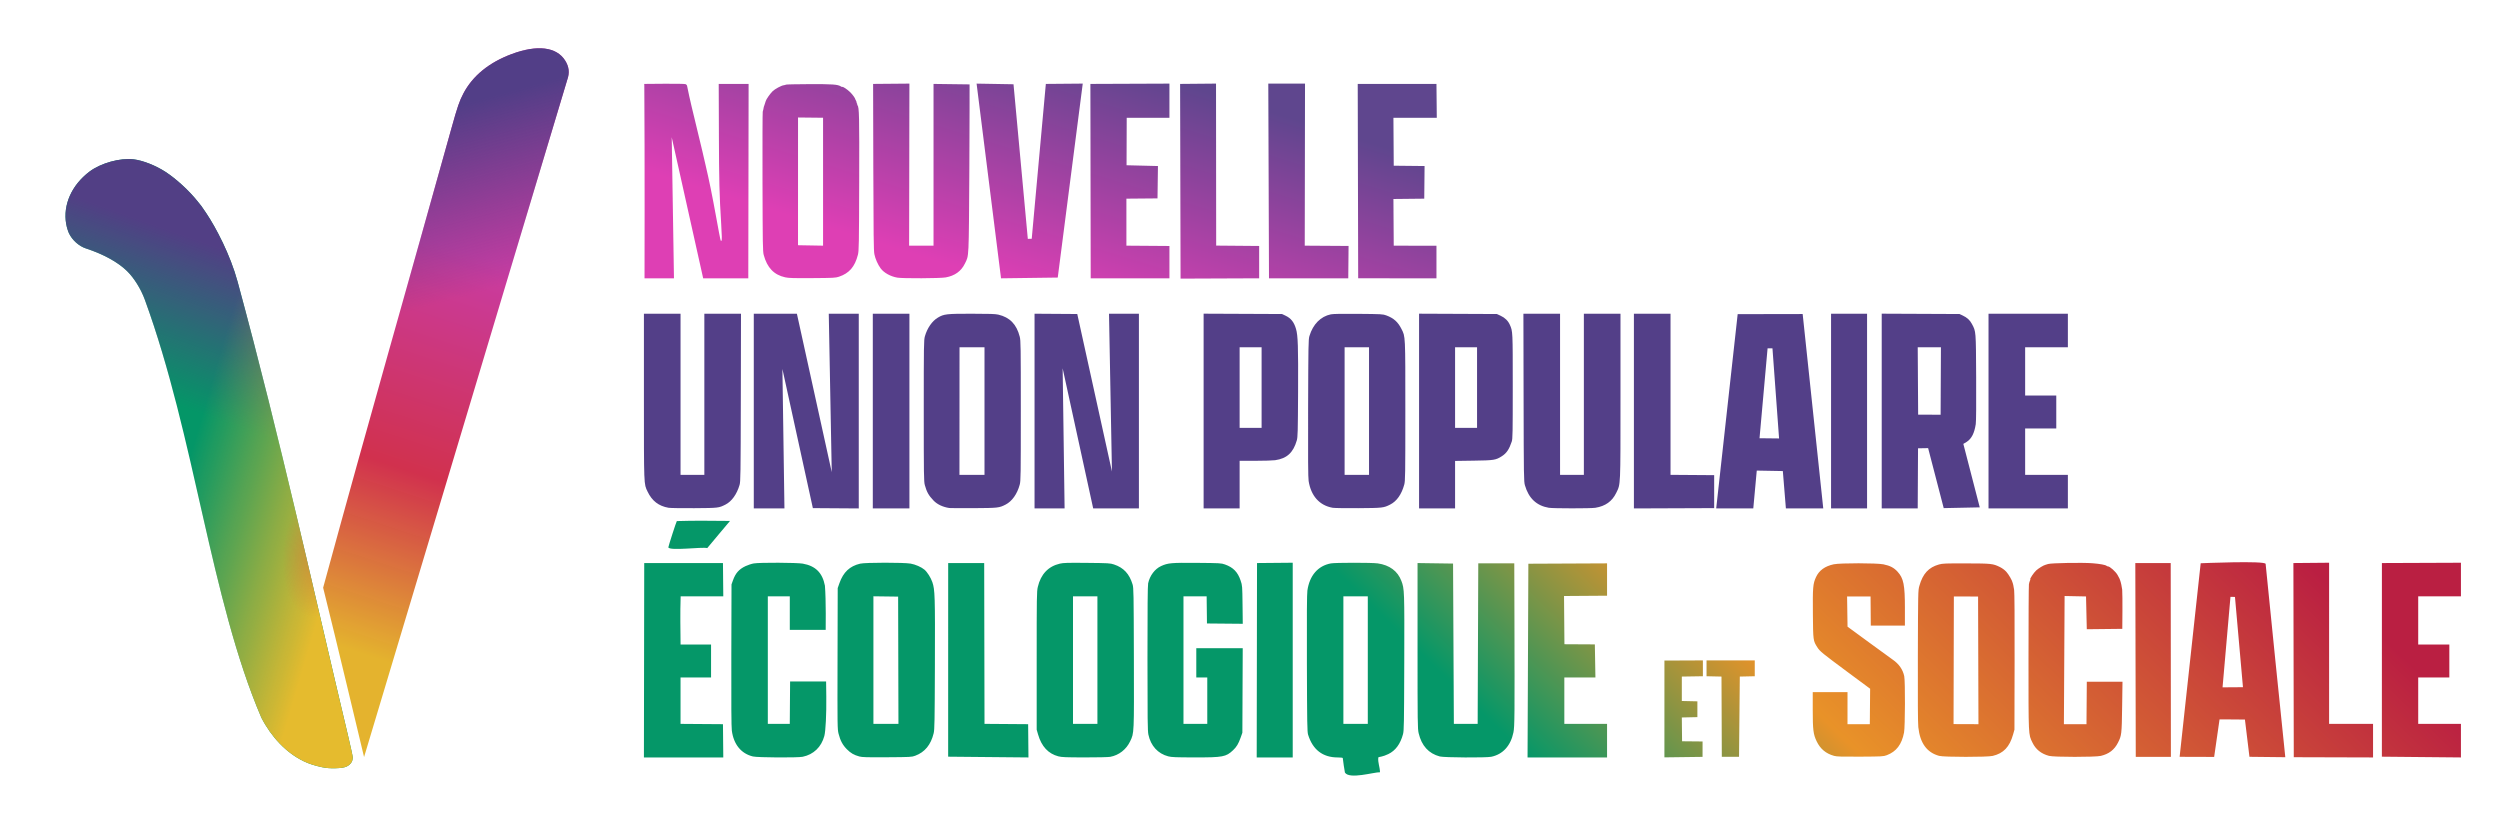
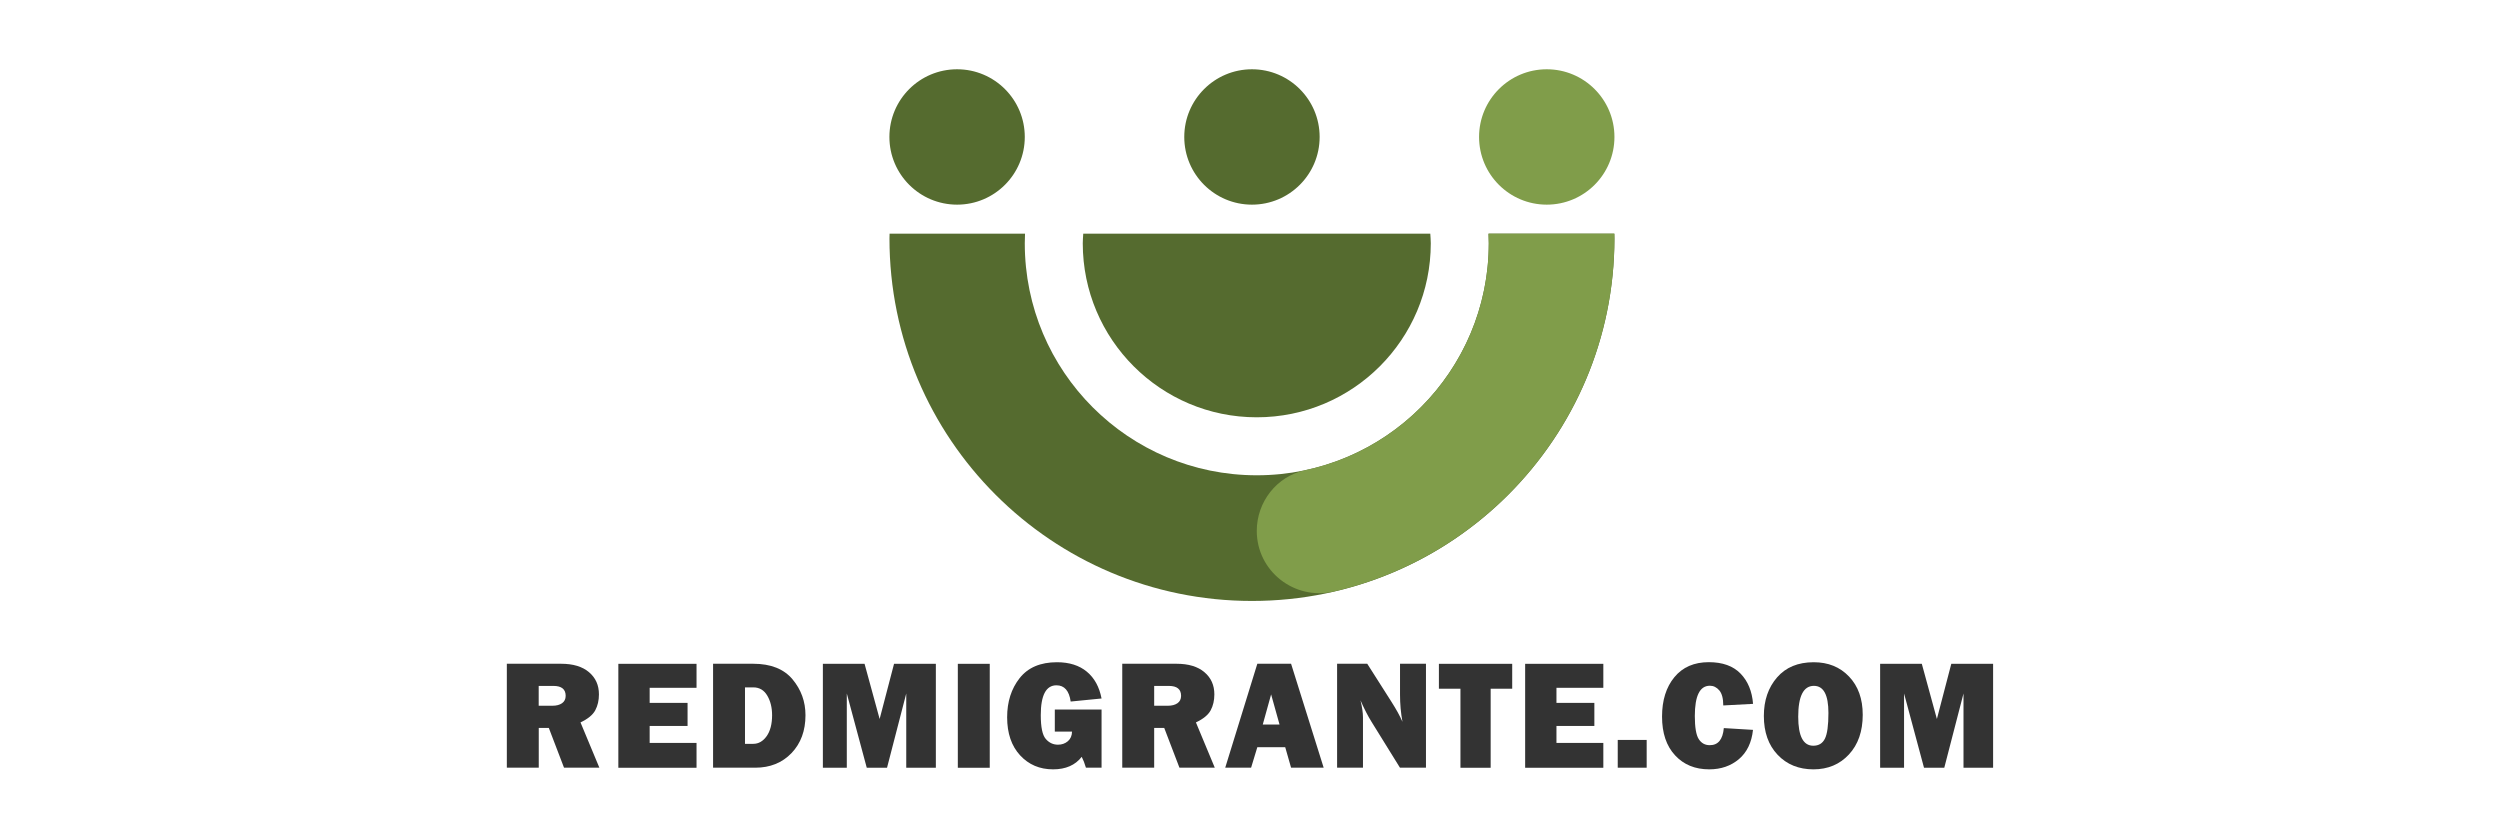
- <svg xmlns="http://www.w3.org/2000/svg" width="4096" height="1374" fill="none">
-   <path d="M528 1257.08c-12.952-2.79-21.686-5.63-30.666-9.97-27.844-13.48-52.599-39.02-69.159-71.34-83.504-194.712-108.944-459.752-190.816-684.548-6.629-18.202-17.93-36.014-29.284-47.154-14.807-14.529-38.765-27.701-67.379-37.045-11.327-3.699-22.299-13.514-27.699-24.777-1.718-3.583-3.688-10.204-4.612-15.5-5.414-31.023 9.045-63.458 38.115-85.499 18.524-14.045 50.514-22.929 72.66-20.177 15.077 1.873 36.111 10.178 51.968 20.518 17.602 11.478 38.468 30.592 52.304 47.912 3.076 3.85 6.018 7.524 6.539 8.164.521.64 4.07 5.815 7.888 11.5 15.614 23.255 39.419 68.122 51.514 112.632 71.922 264.67 122.994 500.814 181.19 744.884 4.09 17.16 7.427 32.68 7.415 34.5-.012 1.83-.575 5.25-1.895 7.45-1.793 2.97-4.597 5.49-7.728 7-5.737 2.76-12.493 2.8-18.855 3.07-7.18.31-15.315-.3-21.5-1.62Z" fill="#049667" />
-   <path d="M528 1257.08c-12.952-2.79-21.686-5.63-30.666-9.97-27.844-13.48-52.599-39.02-69.159-71.34-83.504-194.712-108.944-459.752-190.816-684.548-6.629-18.202-17.93-36.014-29.284-47.154-14.807-14.529-38.765-27.701-67.379-37.045-11.327-3.699-22.299-13.514-27.699-24.777-1.718-3.583-3.688-10.204-4.612-15.5-5.414-31.023 9.045-63.458 38.115-85.499 18.524-14.045 50.514-22.929 72.66-20.177 15.077 1.873 36.111 10.178 51.968 20.518 17.602 11.478 38.468 30.592 52.304 47.912 3.076 3.85 6.018 7.524 6.539 8.164.521.64 4.07 5.815 7.888 11.5 15.614 23.255 39.419 68.122 51.514 112.632 71.922 264.67 122.994 500.814 181.19 744.884 4.09 17.16 7.427 32.68 7.415 34.5-.012 1.83-.575 5.25-1.895 7.45-1.793 2.97-4.597 5.49-7.728 7-5.737 2.76-12.493 2.8-18.855 3.07-7.18.31-15.315-.3-21.5-1.62Z" fill="url(#a)" />
-   <path d="M528 1257.08c-12.952-2.79-21.686-5.63-30.666-9.97-27.844-13.48-52.599-39.02-69.159-71.34-83.504-194.712-108.944-459.752-190.816-684.548-6.629-18.202-17.93-36.014-29.284-47.154-14.807-14.529-38.765-27.701-67.379-37.045-11.327-3.699-22.299-13.514-27.699-24.777-1.718-3.583-3.688-10.204-4.612-15.5-5.414-31.023 9.045-63.458 38.115-85.499 18.524-14.045 50.514-22.929 72.66-20.177 15.077 1.873 36.111 10.178 51.968 20.518 17.602 11.478 38.468 30.592 52.304 47.912 3.076 3.85 6.018 7.524 6.539 8.164.521.64 4.07 5.815 7.888 11.5 15.614 23.255 39.419 68.122 51.514 112.632 71.922 264.67 122.994 500.814 181.19 744.884 4.09 17.16 7.427 32.68 7.415 34.5-.012 1.83-.575 5.25-1.895 7.45-1.793 2.97-4.597 5.49-7.728 7-5.737 2.76-12.493 2.8-18.855 3.07-7.18.31-15.315-.3-21.5-1.62Z" fill="url(#b)" />
-   <path d="M528 1257.08c-12.952-2.79-21.686-5.63-30.666-9.97-27.844-13.48-52.599-39.02-69.159-71.34-83.504-194.712-108.944-459.752-190.816-684.548-6.629-18.202-17.93-36.014-29.284-47.154-14.807-14.529-38.765-27.701-67.379-37.045-11.327-3.699-22.299-13.514-27.699-24.777-1.718-3.583-3.688-10.204-4.612-15.5-5.414-31.023 9.045-63.458 38.115-85.499 18.524-14.045 50.514-22.929 72.66-20.177 15.077 1.873 36.111 10.178 51.968 20.518 17.602 11.478 38.468 30.592 52.304 47.912 3.076 3.85 6.018 7.524 6.539 8.164.521.64 4.07 5.815 7.888 11.5 15.614 23.255 39.419 68.122 51.514 112.632 71.922 264.67 122.994 500.814 181.19 744.884 4.09 17.16 7.427 32.68 7.415 34.5-.012 1.83-.575 5.25-1.895 7.45-1.793 2.97-4.597 5.49-7.728 7-5.737 2.76-12.493 2.8-18.855 3.07-7.18.31-15.315-.3-21.5-1.62Z" fill="url(#c)" />
-   <path d="M529.429 962.885C608.015 674.845 667.272 469.546 739.978 209c9.464-33.921 12.813-43.642 19.214-55.783 15.274-28.968 41.894-50.724 79.051-64.605 41.931-15.664 73.552-11.846 87.688 10.588 6.414 10.178 7.525 20.096 3.507 31.3L596.489 1240.35s-46.532-195.5-67.06-277.465Z" fill="url(#d)" />
-   <path d="M529.429 962.885C608.015 674.845 667.272 469.546 739.978 209c9.464-33.921 12.813-43.642 19.214-55.783 15.274-28.968 41.894-50.724 79.051-64.605 41.931-15.664 73.552-11.846 87.688 10.588 6.414 10.178 7.525 20.096 3.507 31.3L596.489 1240.35s-46.532-195.5-67.06-277.465Z" fill="url(#e)" />
-   <path d="m1933.5 137.5 58.83-.531.26 265.427L2063 403v52.971l-128.76.529-.74-319Zm291.74 318.452-.74-318.452h129l.53 55.5h-71.05l.52 78.5 50.53.535-.53 53.465-50.52.535.52 76.465 70 .154v53.342l-128.26-.044ZM1055.64 141l-.14-3.5 32.58-.279c17.92-.154 33.67.122 35 .613 1.37.505 2.53 1.824 2.67 3.03 4.21 21.38 9.95 44.333 14.25 62.136 5.53 22.825 10.29 42.625 10.58 44 .29 1.375 2.73 11.95 5.43 23.5 6.29 26.908 10.36 46.956 17.96 88.5 6.91 37.763 6.68 36.75 8.17 35.261.76-.765.61-8.65-.55-27.417-3-48.839-3.48-68.077-3.76-148.844l-.28-80.5h48.95l-.01 19.25c-.01 10.588-.12 82.25-.25 159.25l-.24 140h-73.92l-51.53-231.088L1104.23 456H1056s.48-197.296-.36-315Zm230.86 313.378c-18.35-4.022-29.52-15.633-35.22-36.635-1.54-5.667-1.73-16.707-1.99-119.743-.15-62.425.02-114.175.38-115 .37-.825.78-2.4.9-3.5.32-2.767 1.05-5.476 2.43-9 .65-1.65 1.34-3.784 1.53-4.741.53-2.636 6.92-11.873 11.09-16.048 3.85-3.847 14.58-9.655 18.63-10.087 1.29-.137 2.85-.565 3.47-.952.63-.386 17.93-.763 38.46-.837 37.94-.137 46.39.483 51.57 3.78 1.24.787 2.25 1.187 2.25.888 0-1.509 8.51 4.103 12.94 8.535 4.21 4.207 8.22 9.82 8.55 11.962.05.275.64 1.513 1.33 2.75.69 1.238.95 2.25.59 2.25s-.09.675.59 1.5c.68.825.91 1.5.5 1.5-.41 0-.27.578.32 1.284 2.91 3.501 3.19 15.93 2.88 126.216-.3 103.859-.45 112.509-2.12 119-5 19.522-14.24 30.237-30.87 35.818-5.79 1.945-8.73 2.103-43.71 2.34-30.7.207-38.77-.025-44.5-1.28Zm62-261.445-41-.433c-.05 3.843-.04 209.265-.04 209.265l41.04.735V192.933Zm121.84 261.972c-11.21-1.873-22.12-7.915-27.52-15.242-4.6-6.239-8.69-15.514-10.26-23.257-1.14-5.657-1.45-31.497-1.73-142.906l-.33-136 59.48-.53-.48 265.53h40v-265l59.05.773s.11 62.937-.37 138.266c-.96 151.274-.49 141.29-7.37 155.428-6.04 12.408-16.47 19.894-31.45 22.563-8.93 1.591-70 1.88-79.02.375ZM1600.04 137l60.5 1.058 23.43 253.28 6.41-.151L1713.5 137.5l60.47-.529-40.95 317.779-92.93 1.25-40.05-319Zm186.46.5 129.5-.514V193h-70l-.25 77.75 51.43 1.284-.72 53.011-50.96.455v77l70.5.526V456h-129l-.5-318.5Zm291.48-.5h60.16l-.45 265.5 71.81.471L2209 456h-129.88l-1.14-319Z" fill="url(#f)" />
-   <path d="M2203.52 1265.75c-.44-1.31-3.52-22.11-3.52-23.78 0-.55-3.6-.97-8.29-.97-24.49 0-40.88-12.58-48.51-37.23-1.46-4.71-1.67-17.15-1.97-116.77-.24-79.46-.01-113.777.8-119.426 3.53-24.662 17.28-40.574 38.47-44.499 7.38-1.367 67.11-1.389 76.77-.029 19.32 2.72 32.68 12.62 38.76 28.711 4.99 13.213 5.06 15.164 4.71 134.033-.3 101.26-.47 111.26-2.06 117.12-4.36 16.13-12.33 26.92-24.03 32.55-3.93 1.89-9 3.73-11.26 4.09-2.26.37-4.58.95-5.15 1.31-1.02 8.66 2.45 14.85 2.75 24.39-9.53-.36-50.29 12.15-57.47.5ZM2241 977h-40v209h40V977Zm-1185.5-54.5h129c.18 18.167.35 36.334.53 54.5h-69.84c-.99 27.85-.33 56.65-.14 79H1165v54h-50v76c23.82.32 46 .41 69.5.5.18 18.17.35 36.33.53 54.5h-130.04l.51-318.5Zm178.06 316.9c-19.28-4.67-31.56-19.75-34.54-42.43-.77-5.91-1.02-43.42-.81-123.97l.29-115.5 2.32-6.5c4.28-12.004 9.85-18.329 20.68-23.471 3.85-1.828 9.96-3.82 13.58-4.426 9.9-1.659 70.41-1.391 80.21.355 20.9 3.727 32.21 14.997 36.26 36.126 1.97 24.123 1.27 72.416 1.27 72.416H1294v-55h-36v209h35.97l.53-69.5h59l.3 25c.34 28.34-1.07 56.42-3.22 64.37-4.91 18.08-17.56 30.24-35.38 34.01-8.25 1.74-74.04 1.36-81.64-.48Zm174.44.03c-8.96-2.45-14.14-5.45-20.51-11.87-6.85-6.9-10.73-14.16-13.58-25.45-1.9-7.5-1.95-11.38-1.68-123.18l.27-115.43 2.82-8c6.37-18.082 16.86-27.972 33.96-32.003 8.52-2.01 71.6-2.073 82.76-.081 7.8 1.392 17.51 5.654 22.56 9.903 4.59 3.861 10.35 12.949 12.96 20.456 4.24 12.202 4.58 23.187 4.18 135.725-.32 93.42-.55 105.75-2.02 111.84-4.57 18.91-14.49 31-30.22 36.85-5.79 2.15-7.41 2.24-46 2.49-33.08.21-40.95-.01-45.5-1.25Zm63.5-261.93-40.5-.541V1186h41.01l-.51-208.5Zm81.96 262.25.04-317.25h59l.51 263.47 71.49.53.53 54.5-131.57-1.25Zm180.54-.56c-16.51-4.32-27.54-16.19-33.19-35.72l-2.31-7.97v-113c0-105.744.12-113.498 1.82-120.753 4.91-20.951 17.14-33.867 36.25-38.3 5.81-1.346 12.67-1.535 44.4-1.219 35.49.354 37.89.494 44.18 2.582 15.8 5.246 25.24 15.389 30.48 32.733 1.68 5.557 1.82 13.611 2.11 119.897.35 126.4.49 123.22-6.12 137.15-6.35 13.37-18.28 22.69-32.51 25.39-3.09.58-21.01 1-42 .96-31.1-.05-37.59-.31-43.11-1.75ZM1798 977h-40v209h40V977Zm116 262.19c-16.94-4.43-28.6-17.24-32.49-35.69-1.25-5.94-1.48-24.8-1.49-124.7-.01-82.761.31-119.275 1.09-123.001 2.65-12.597 10.91-23.632 21.23-28.354 11.2-5.126 16.68-5.611 59.16-5.24 37.61.329 39.23.423 45.5 2.628 13.53 4.759 21.02 12.492 25.7 26.535 2.68 8.028 2.72 8.533 3.08 39.397l.37 31.265-58.65-.53-.54-44.5H1939v209h39v-76h-18v-48h76.08l-.29 69.25-.29 69.25-2.79 7.89c-3.65 10.32-6.71 15.4-12.6 20.91-11.54 10.79-16.49 11.71-62.67 11.64-31.41-.05-37.91-.31-43.44-1.75Zm145.5-316.69 58.5-.53V1241h-59.01l.51-318.5Zm299.5 316.91c-18.28-4.85-29.86-17.59-34.68-38.16-1.71-7.29-1.82-15.75-1.82-143.24V922.518l58.19.836L2382 1186h39l1-263h59l.25 86.75c.47 163.61.32 180.71-1.64 190.25-4.49 21.88-17.37 35.99-36.41 39.91-8.48 1.74-77.28 1.34-84.2-.5Zm145.07-315.805L2633 923v53l-70.5.5.66 79 49.84.27.94 54.23H2563v76h70v55h-130.26l1.33-317.395ZM2727 1082.27l63-.27v25.95l-34.5.55v40l25.5.56v25.88l-25.5.56.4 39 33.6.32-.05 25.23-62.48.81.03-158.59Zm94.01 157.67-.51-131.44-24.5-.56V1082h79v25.94l-24.5.56-1.26 131.46-28.23-.02Zm750.09.03 34.5-317.13s106.02-4.557 106.4 1.066a83494.94 83494.94 0 0 0 32.24 316.704l-58.74-.66-7.41-61.03c-.03-.17-41.59-.26-41.59-.26l-8.83 61.49-56.57-.18ZM3661.77 978l-7.38-.106-12.96 148.246 33.43-.24-13.09-147.9Zm95.73-55.5 58.5-.53.01 2.765c0 92.205-.02 261.265-.02 261.265H3888v55l-129.88-.39-.62-318.11Zm144.96 317.25.04-317.25 129.5-.515V977h-70v79h51v54h-51v76h70v55l-129.54-1.25Zm-897.35-1.3c-13.53-3.71-22.71-11.37-28.75-23.98-5.45-11.37-6.36-18.73-6.36-51.56V1134h56.97l-.02 52.5h36.55l.53-58.07-36.27-26.88c-42.85-31.78-46.05-34.38-50.24-40.99-6.9-10.89-6.9-10.84-7.29-55.08-.38-43.437.09-48.943 5.12-59.928 5.04-11.019 14.71-17.995 29.15-21.041 10.44-2.202 70.52-2.143 81.29.08 10.83 2.235 17.22 5.545 23.08 11.957 10 10.942 12.13 21.485 12.13 60.04V1025h-55.9l-.37-47.8h-38.46l.73 49.54 34.75 25.46c19.11 14 36.78 26.84 39.25 28.54 10.16 6.96 16.63 16.23 18.89 27.06 1.74 8.29 1.49 83.05-.3 92.36-3.77 19.61-12.63 31.23-28.29 37.15-5.55 2.09-7.42 2.2-43.3 2.4-30.47.17-38.51-.06-42.89-1.26Zm172.12 0c-20.24-5.45-31.45-20.86-34.28-47.11-.7-6.51-.95-46.11-.73-116.84.33-106.086.35-107.067 2.49-114.656 5.6-19.846 15.18-30.298 32.08-35.004 6.05-1.684 10.46-1.859 44.71-1.767 41.41.112 43.66.354 55.18 5.973 3.73 1.815 7.91 4.927 10.51 7.824 3.97 4.413 9.6 14.229 10.35 18.046.17.87.38 1.582.47 1.582.2 0 .68 2.472 1.94 10 .64 3.829.92 46.352.76 117.502l-.24 111.5-2.23 7.89c-5.78 20.45-15.77 30.93-33.47 35.1-8.9 2.1-79.72 2.06-87.54-.04Zm63.65-261.094-39.68-.158-.51 209.152 40.81.15-.62-209.144Zm116.23 261.064c-12.99-3.5-21.77-10.56-27.21-21.88-6.64-13.84-6.4-8.65-6.4-138.04 0-64.35.31-118.892.69-121.203.38-2.31 1.18-5.122 1.78-6.25.61-1.127.86-2.049.56-2.049-1.6 0 5.65-10.86 9.69-14.498 3.75-3.383 11.79-8.28 14.78-9.009.27-.067 2.3-.7 4.5-1.407 5.26-1.691 56.7-2.57 73-1.248 12.25.994 21.25 2.667 22.95 4.268.52.492 1.55.894 2.29.894 3.01 0 12.54 8.519 15.61 13.948 1.72 3.054 3.18 5.777 3.23 6.052.05.275.56 1.625 1.13 3 .96 2.279 2.94 11.346 3.28 15 .82 8.748.18 64.292.18 64.292l-58.17.65-1.25-53.723-35.11-.719-1.14 210.002h37l.53-69.5h58.47l-.59 41.25c-.65 44.93-.87 46.84-6.9 58.69-5.89 11.58-14.77 18.38-28.1 21.52-9.11 2.15-76.78 2.11-84.8-.04ZM3498.5 922.5h58l.29 317.5h-57.55l-.74-317.5ZM1095 896.778c0-1.753 13.04-42.127 13.9-43.038 30.73-.972 54.16-.439 87.15-.24-13.45 16.379-25.65 30.074-37.29 44.5-8-2.332-61.72 5.075-63.76-1.222Z" fill="url(#g)" />
-   <path d="M1095.34 831.942c-16.2-2.823-27.07-11.204-34.37-26.507-6.18-12.949-5.97-7.428-5.97-156V514h60v264h39V514h60.05l-.29 137.25c-.27 127.227-.42 137.688-2.04 143.25-4.43 15.195-12.91 27.027-23.03 32.16-11.09 5.615-11.41 5.652-51.19 5.926-20.35.14-39.32-.15-42.16-.644ZM1235 514h70.63l57.1 259.599L1357.85 514H1407v319.024l-75.22-.524-49.88-227.969L1285.23 833H1235V514Zm195 0h60v319h-60V514Zm125.5 318.339c-10.57-1.531-19.93-5.92-25.87-12.133-8.09-8.45-11.23-13.998-14.39-25.416-1.61-5.808-1.74-15.133-1.74-121.79 0-108.709.11-115.877 1.82-121.92 3.87-13.622 11.97-25.237 21.52-30.834 9.85-5.769 14.08-6.247 55.14-6.231 29.24.011 38.88.335 43.67 1.464 18.83 4.442 29.87 15.802 35.08 36.122 1.64 6.404 1.77 15.116 1.77 121.399 0 106.172-.13 114.973-1.76 121-4.17 15.406-12.64 27.345-23.24 32.75-10.52 5.367-12.24 5.559-52 5.8-20.35.123-38.35.029-40-.211ZM1613 569h-40.91l-.13 209H1613V569Zm82-55 70 .479 56.81 258.041L1817 514h49v319h-74.92l-50.03-229.535L1744.23 833H1695V514Zm277-.07 64.25.285 64.25.285 5.5 2.596c9.08 4.287 14.02 10.468 17.36 21.734 3.2 10.791 3.79 28.837 3.42 103.67-.33 65.462-.55 73.62-2.1 79-5.8 20.179-16.21 29.704-35.51 32.495-3.67.531-18.26.974-32.42.985L2031 755v78h-59V513.93Zm95 55.07h-36v132h36V569Zm116.53 262.971c-21.66-3.783-35.64-19.354-39.48-43.971-.86-5.502-1.08-37.341-.83-119.5.33-104.226.48-112.412 2.15-117.937 5.85-19.363 18.42-32.094 35.12-35.561 3.68-.764 18.26-1.013 45.22-.774 38.16.339 40.03.444 45.71 2.567 12.08 4.518 18.88 10.596 24.67 22.035 6.62 13.091 6.41 8.581 6.41 134.67 0 106.12-.12 114.449-1.78 120.5-4.36 15.952-12.28 27.204-22.99 32.643-10.79 5.484-12.37 5.663-52.23 5.94-20.35.141-39.24-.135-41.97-.612ZM2243 569h-40v209h40V569Zm82-55.057 63.75.279 63.75.278 6.26 2.892c7.01 3.238 12.11 8.268 15 14.797 4.77 10.792 4.74 10.09 4.74 100.811 0 76.94-.17 86.001-1.66 90.5-4.18 12.619-8.52 19.041-16.17 23.932-9.96 6.374-12.87 6.833-46.42 7.322l-30.25.442V833h-59V513.943ZM2420 569h-36v132h36V569Zm117.5 262.927c-20-3.355-32.99-15.633-39.09-36.927-1.77-6.173-1.88-13.406-2.16-143.75l-.3-137.25H2556v264h39V514h60v135.042c0 150.839.33 143.494-7.03 158.606-6.73 13.827-17.71 21.643-34.15 24.311-7.47 1.212-69.06 1.187-76.32-.032ZM2677 514h60v263.975l71.5.525v54l-131.5.515V514Zm170 .701 106.49-.201 33.73 318.5H2926l-5-61.208-42.72-.792s-3.88 41.325-5.7 62h-60.76L2847 514.701Zm67.83 203.656L2904 570.653l-8 .097L2882.81 718l32.02.357ZM3000 514h59v319h-59V514Zm83-.07 63.75.285 63.75.285 4.88 2.272c7.48 3.476 11.99 7.57 15.37 13.933 6.78 12.76 6.59 10.458 6.99 87.716.23 44.666-.01 72.296-.66 76.5-2.33 14.916-6.8 23.721-14.73 28.97-2.49 1.652-5.02 3.167-5.62 3.366l26.89 104.008-59.04 1.235-25.54-98.29-16.54.29-.52 98.5H3083V513.93Zm97.02 55.07H3142l.69 110.355 36.81.145.52-110.5Zm77.98-55h130v55h-70v79h51v54h-51v76h70v55h-130V514Z" fill="#503B86" fill-opacity=".98" />
-   <defs>
-     <linearGradient id="a" x1="266.5" y1="373" x2="177" y2="624" gradientUnits="userSpaceOnUse">
-       <stop stop-color="#523F85" />
-       <stop offset="1" stop-color="#523F85" stop-opacity="0" />
-     </linearGradient>
-     <linearGradient id="b" x1="472.5" y1="1180" x2="207" y2="1102" gradientUnits="userSpaceOnUse">
-       <stop stop-color="#E5BB2E" />
-       <stop offset="1" stop-color="#E5BB2E" stop-opacity="0" />
-     </linearGradient>
-     <linearGradient id="d" x1="628.5" y1="1083" x2="950" y2="100" gradientUnits="userSpaceOnUse">
-       <stop stop-color="#E4B32E" />
-       <stop offset=".299" stop-color="#D02D4A" stop-opacity=".98" />
-       <stop offset=".656" stop-color="#C838A1" stop-opacity=".98" />
-     </linearGradient>
-     <linearGradient id="e" x1="790.5" y1="162" x2="870" y2="456.5" gradientUnits="userSpaceOnUse">
-       <stop stop-color="#523E87" />
-       <stop offset="1" stop-color="#523E87" stop-opacity="0" />
-     </linearGradient>
-     <linearGradient id="f" x1="1817" y1="514" x2="1933.5" y2="137.5" gradientUnits="userSpaceOnUse">
-       <stop stop-color="#DD3BB3" stop-opacity=".98" />
-       <stop offset="1" stop-color="#5C428C" stop-opacity=".98" />
-     </linearGradient>
-     <linearGradient id="g" x1="2502.74" y1="1241" x2="3281.67" y2="441.108" gradientUnits="userSpaceOnUse">
-       <stop stop-color="#009565" stop-opacity=".98" />
-       <stop offset=".344" stop-color="#E89024" stop-opacity=".98" />
-       <stop offset="1" stop-color="#B91B3E" stop-opacity=".98" />
-     </linearGradient>
-     <radialGradient id="c" cx="0" cy="0" r="1" gradientUnits="userSpaceOnUse" gradientTransform="matrix(-57.49992 -6.50046 12.28766 -108.6906 521.5 903.5)">
-       <stop stop-color="#D64D3E" stop-opacity=".74" />
-       <stop offset="0" stop-color="#D64D3E" stop-opacity=".41" />
-       <stop offset="1" stop-color="#D64D3E" stop-opacity="0" />
-     </radialGradient>
-   </defs>
+ <svg xmlns="http://www.w3.org/2000/svg" version="1.1" id="Capa_1" x="0px" y="0px" viewBox="0 0 4096 1374" style="enable-background:new 0 0 4096 1374;" xml:space="preserve">
+   <style type="text/css">
+ 	.st0{fill:#333333;}
+ 	.st1{fill:#556B2F;}
+ 	.st2{fill:#809D4A;}
+ </style>
+   <g>
+     <g>
+       <g>
+         <path class="st0" d="M982,1257.8h-57.9l-24.9-65.1h-16.5v65.1h-52.3v-170.3h88.9c19.6,0,34.9,4.6,45.7,13.8     c10.9,9.2,16.3,21.3,16.3,36.4c0,9.8-2,18.5-6,26c-4,7.5-12.1,14.2-24.2,19.9L982,1257.8z M882.7,1156.3H905     c6.6,0,11.9-1.4,15.8-4.1s6-6.8,6-12.1c0-10.9-6.7-16.3-20.1-16.3h-24.1V1156.3z" />
+         <path class="st0" d="M1141.2,1217.2v40.7h-128.1v-170.3h128.1v39.3h-76.8v24.7h62.1v37.8h-62.1v27.8H1141.2z" />
+         <path class="st0" d="M1168.3,1257.8v-170.3h65.9c28.6,0,50,8.5,64.2,25.4c14.2,17,21.3,36.6,21.3,58.9c0,25.4-7.6,46.1-22.9,62.1     c-15.3,15.9-35.1,23.9-59.4,23.9H1168.3z M1220.6,1218.7h13.6c8.6,0,15.9-4.2,21.9-12.6c5.9-8.4,8.9-19.8,8.9-34.3     c0-12.4-2.6-23.1-7.9-32.1c-5.3-9-12.9-13.5-22.9-13.5h-13.6V1218.7z" />
+         <path class="st0" d="M1533.3,1087.6v170.3h-48.5v-121.7l-31.5,121.7h-33.2l-32.7-121.7v121.7h-39.2v-170.3h68.3l24.7,90.4     l23.6-90.4H1533.3z" />
+         <path class="st0" d="M1621.6,1087.6v170.3h-52.3v-170.3H1621.6z" />
+         <path class="st0" d="M1804.8,1162.4v95.4h-25.6c-2.1-7.1-4.4-13-6.9-17.8c-10.6,13.6-26.2,20.5-46.9,20.5c-22,0-40-7.7-54.1-23     c-14.1-15.3-21.2-36.1-21.2-62.3c0-25.4,6.8-46.8,20.5-64.2c13.7-17.3,34-26,61.1-26c20.3,0,36.6,5.2,49,15.5     c12.4,10.3,20.4,24.9,24.1,43.9l-50.6,5c-2.5-17.7-10.3-26.6-23.3-26.6c-17.1,0-25.7,16.3-25.7,48.9c0,19.7,2.7,32.7,8.2,39     c5.5,6.3,12.1,9.4,20,9.4c6.3,0,11.7-1.9,16.2-5.7c4.4-3.8,6.7-9.1,6.8-15.7h-28.2v-36.2H1804.8z" />
+         <path class="st0" d="M1990.3,1257.8h-57.9l-24.9-65.1H1891v65.1h-52.3v-170.3h88.9c19.6,0,34.9,4.6,45.7,13.8     c10.9,9.2,16.3,21.3,16.3,36.4c0,9.8-2,18.5-6,26c-4,7.5-12.1,14.2-24.2,19.9L1990.3,1257.8z M1891,1156.3h22.3     c6.6,0,11.9-1.4,15.8-4.1s6-6.8,6-12.1c0-10.9-6.7-16.3-20.1-16.3H1891V1156.3z" />
+         <path class="st0" d="M2115.3,1257.8l-9.6-33.6H2060l-10.2,33.6h-42.4l52.6-170.3h55.3l53.4,170.3H2115.3z M2068.9,1187.1h27.5     l-13.8-49.4L2068.9,1187.1z" />
+         <path class="st0" d="M2336.2,1257.8h-42.5l-46.6-75.2c-6-9.6-12-21.4-18.1-35.2c2.7,11,4.1,20.3,4.1,27.9v82.5h-42.4v-170.3h49.4     l39.7,62.4c7.9,12.4,13.9,23.3,18,32.7c-2.7-14.6-4-29.4-4-44.7v-50.4h42.5V1257.8z" />
+         <path class="st0" d="M2442.3,1128.4v129.5h-49.5v-129.5h-35.3v-40.8h120.1v40.8H2442.3z" />
+         <path class="st0" d="M2626.9,1217.2v40.7h-128.1v-170.3h128.1v39.3h-76.8v24.7h62.1v37.8h-62.1v27.8H2626.9z" />
+         <path class="st0" d="M2697.9,1212.3v45.5h-47.4v-45.5H2697.9z" />
+         <path class="st0" d="M2824.3,1192.9l47.8,2.9c-2.2,20.9-10,36.9-23.1,48c-13.2,11.1-29.4,16.7-48.6,16.7c-23.1,0-41.8-7.6-56-23     c-14.2-15.3-21.3-36.4-21.3-63.4c0-26.7,6.7-48.2,20.2-64.6c13.5-16.4,32.3-24.6,56.4-24.6c22.5,0,39.9,6.2,52,18.7     c12.1,12.5,18.9,29,20.5,49.6l-48.8,2.6c0-11.4-2.2-19.6-6.5-24.7c-4.4-5.1-9.5-7.6-15.4-7.6c-16.5,0-24.7,16.5-24.7,49.6     c0,18.5,2.1,31.1,6.4,37.8c4.3,6.7,10.3,10,18,10C2814.9,1221,2822.6,1211.7,2824.3,1192.9z" />
+         <path class="st0" d="M2971.1,1260.5c-23.9,0-43.5-7.9-58.6-23.8c-15.1-15.9-22.6-37.1-22.6-63.7c0-25.4,7.2-46.5,21.6-63.1     c14.4-16.6,34.4-24.9,60.1-24.9c23.7,0,43,7.8,57.9,23.5c14.9,15.6,22.4,36.5,22.4,62.6c0,27-7.5,48.7-22.6,65     C3014.3,1252.3,2994.9,1260.5,2971.1,1260.5z M2970.9,1221.8c8.8,0,15.2-3.8,19-11.5c3.9-7.7,5.8-21.8,5.8-42.2     c0-29.6-7.9-44.4-23.8-44.4c-17.1,0-25.7,16.9-25.7,50.6C2946.2,1206,2954.4,1221.8,2970.9,1221.8z" />
+         <path class="st0" d="M3265.5,1087.6v170.3H3217v-121.7l-31.5,121.7h-33.2l-32.7-121.7v121.7h-39.2v-170.3h68.3l24.7,90.4     l23.6-90.4H3265.5z" />
+       </g>
+       <g>
+         <path class="st1" d="M1774.8,382.8c-0.3,5.3-0.8,10.5-0.8,15.8c0,157.4,127.6,285.1,285.1,285.1c157.4,0,285.1-127.6,285.1-285.1     c0-5.3-0.5-10.6-0.8-15.8H1774.8z" />
+         <path class="st1" d="M2438.8,382.8c0.2,5.3,0.4,10.5,0.4,15.8c0,209.9-170.2,380.1-380.1,380.1S1679,608.5,1679,398.6     c0-5.3,0.2-10.6,0.4-15.8h-221.9c0,2.6-0.2,5.3-0.2,7.9c0,328,265.9,593.9,593.9,593.9s593.9-265.9,593.9-593.9     c0-2.7-0.2-5.3-0.2-7.9H2438.8z" />
+         <path class="st1" d="M1679,224.4c0,61.2-49.6,110.9-110.9,110.9c-61.2,0-110.9-49.6-110.9-110.9s49.6-110.9,110.9-110.9     C1629.4,113.5,1679,163.2,1679,224.4z" />
+         <circle class="st1" cx="2051.2" cy="224.4" r="110.9" />
+         <circle class="st2" cx="2534.2" cy="224.4" r="110.9" />
+         <path class="st2" d="M2644.9,382.8h-206.1c0.2,5.3,0.4,10.5,0.4,15.8c0,182.8-129,335.4-300.9,371.8     c-46.5,9.9-79.2,51.9-79.2,99.4v0c0,66,61.6,114.2,125.9,99.4c266-61.2,463.7-301,460-586.4C2645,382.9,2645,382.8,2644.9,382.8z     " />
+       </g>
+     </g>
+   </g>
</svg>
